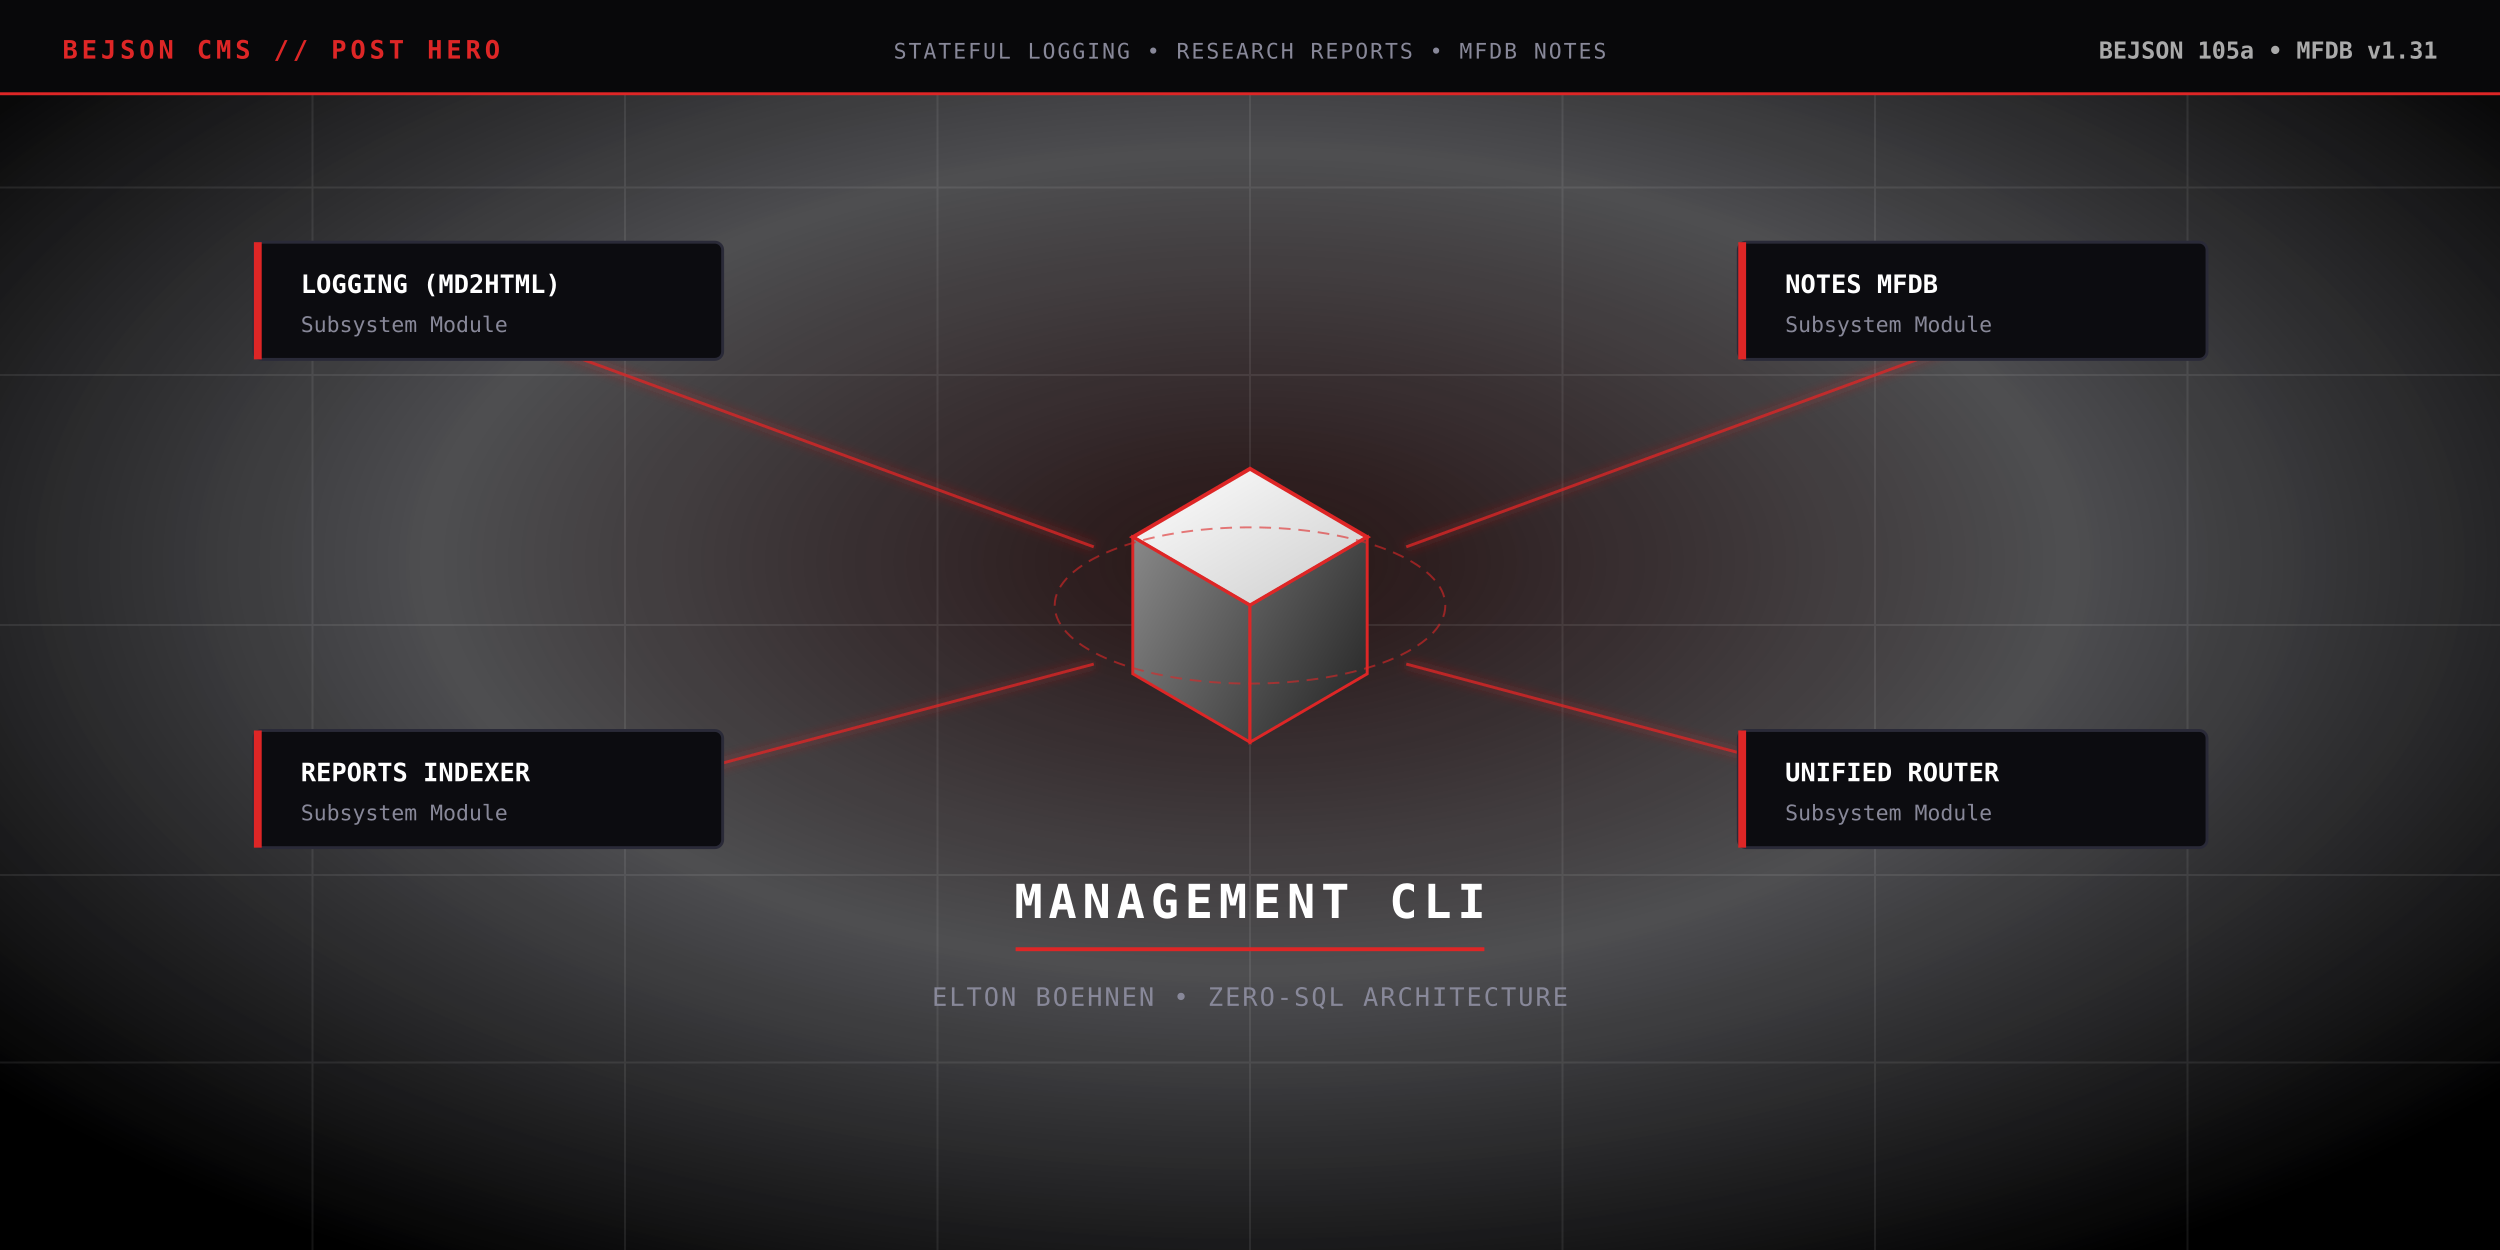
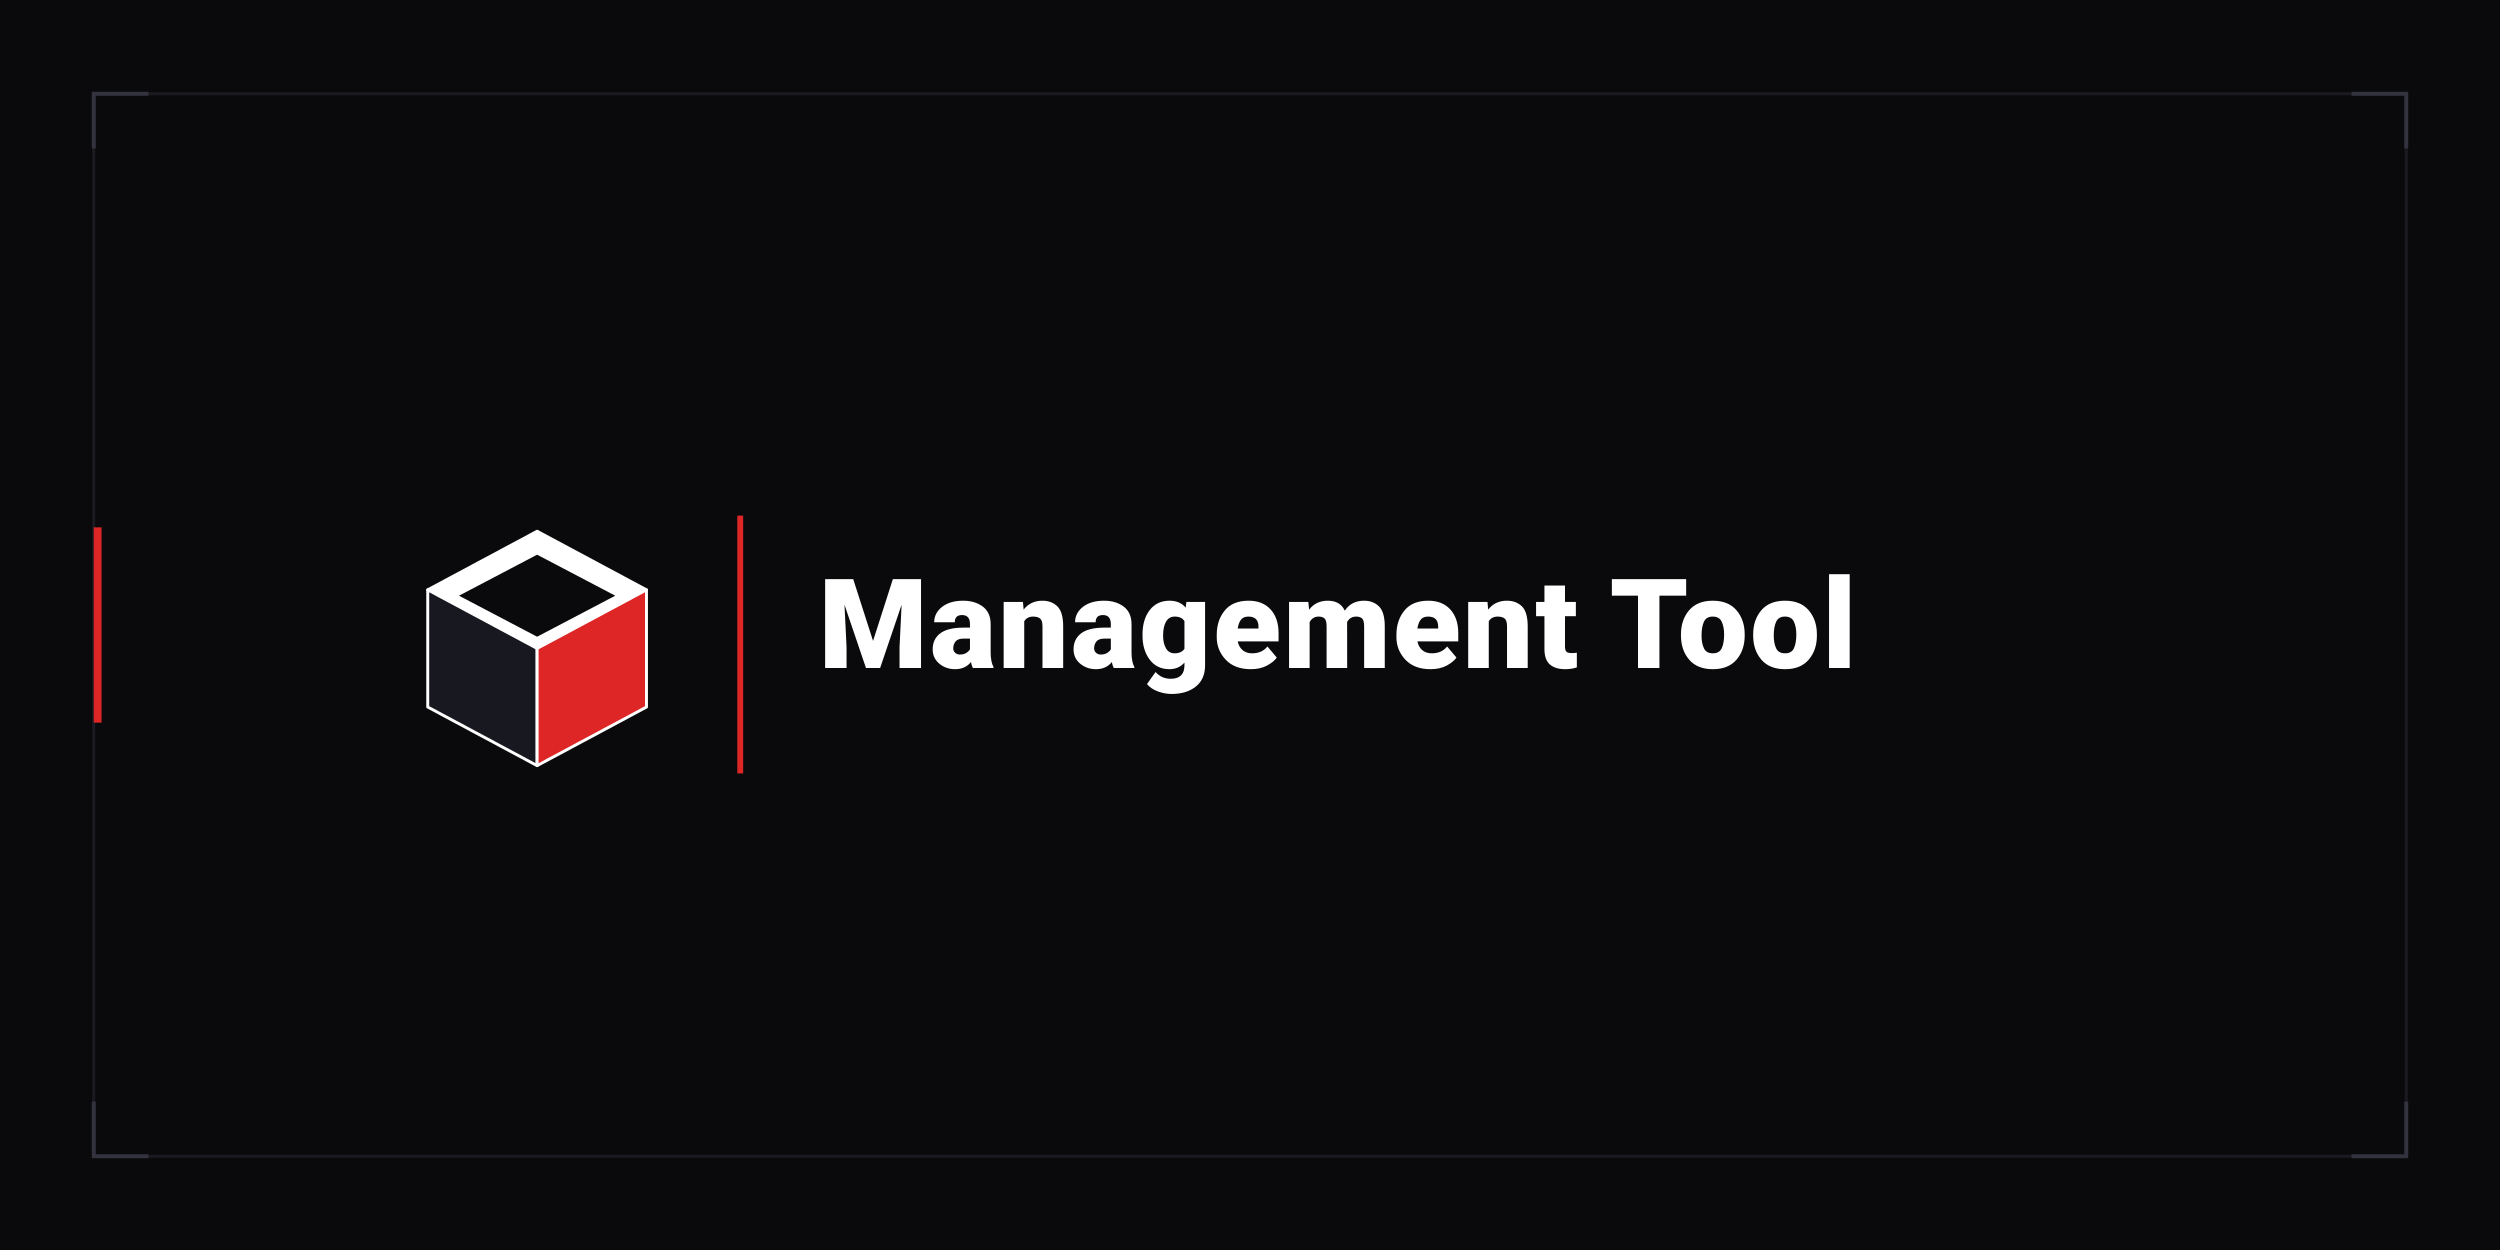
<svg xmlns="http://www.w3.org/2000/svg" width="1280" height="640" viewBox="0 0 1280 640">
-   <defs>
-     <radialGradient id="stageGlow" cx="50%" cy="45%" r="65%">
-       <stop offset="0%" stop-color="#1c0707" stop-opacity="0.95" />
-       <stop offset="50%" stop-color="#08080c" stop-opacity="0.7" />
-       <stop offset="100%" stop-color="#000000" stop-opacity="1" />
-     </radialGradient>
-     <linearGradient id="cubeTop" x1="0%" y1="0%" x2="100%" y2="100%">
-       <stop offset="0%" stop-color="#FFFFFF" />
-       <stop offset="100%" stop-color="#CCCCCC" />
-     </linearGradient>
-     <linearGradient id="cubeLeft" x1="0%" y1="0%" x2="100%" y2="100%">
-       <stop offset="0%" stop-color="#888888" />
-       <stop offset="100%" stop-color="#444444" />
-     </linearGradient>
-     <linearGradient id="cubeRight" x1="0%" y1="0%" x2="100%" y2="100%">
-       <stop offset="0%" stop-color="#666666" />
-       <stop offset="100%" stop-color="#222222" />
-     </linearGradient>
-     <filter id="laserGlow" x="-20%" y="-20%" width="140%" height="140%">
-       <feGaussianBlur stdDeviation="3" result="blur" />
-       <feMerge>
-         <feMergeNode in="blur" />
-         <feMergeNode in="SourceGraphic" />
-       </feMerge>
-     </filter>
-   </defs>
-   <rect width="1280" height="640" fill="url(#stageGlow)" />
-   <g opacity="0.08" stroke="#FFFFFF" stroke-width="1">
-     <line x1="160" y1="0" x2="160" y2="640" />
-     <line x1="320" y1="0" x2="320" y2="640" />
-     <line x1="480" y1="0" x2="480" y2="640" />
-     <line x1="640" y1="0" x2="640" y2="640" />
-     <line x1="800" y1="0" x2="800" y2="640" />
-     <line x1="960" y1="0" x2="960" y2="640" />
-     <line x1="1120" y1="0" x2="1120" y2="640" />
-     <line x1="0" y1="96" x2="1280" y2="96" />
-     <line x1="0" y1="192" x2="1280" y2="192" />
-     <line x1="0" y1="320" x2="1280" y2="320" />
-     <line x1="0" y1="448" x2="1280" y2="448" />
-     <line x1="0" y1="544" x2="1280" y2="544" />
+   <rect width="1280" height="640" fill="#0A0A0C" />
+   <rect x="48" y="48" width="1184" height="544" rx="0" fill="none" stroke="#1A1A22" stroke-width="1.5" />
+   <path d="M 48 76 L 48 48 L 76 48" fill="none" stroke="#333340" stroke-width="2" />
+   <path d="M 1204 48 L 1232 48 L 1232 76" fill="none" stroke="#333340" stroke-width="2" />
+   <path d="M 48 564 L 48 592 L 76 592" fill="none" stroke="#333340" stroke-width="2" />
+   <path d="M 1204 592 L 1232 592 L 1232 564" fill="none" stroke="#333340" stroke-width="2" />
+   <rect x="48" y="270" width="4" height="100" rx="0" fill="#DE2626" />
+   <g transform="translate(275, 320)">
+     <g transform="translate(0, 0)">
+       <polygon points="0,-48 56,-18 0,12 -56,-18" fill="#FFFFFF" stroke="#FFFFFF" stroke-width="1.5" stroke-linejoin="round" />
+       <polygon points="0,-36 40,-15 0,6 -40,-15" fill="#0A0A0C" />
+       <polygon points="-56,-18 0,12 0,72 -56,42" fill="#181820" stroke="#FFFFFF" stroke-width="1.5" stroke-linejoin="round" />
+       <polygon points="0,12 56,-18 56,42 0,72" fill="#DE2626" stroke="#FFFFFF" stroke-width="1.5" stroke-linejoin="round" />
+     </g>
+     <line x1="104" y1="-56" x2="104" y2="76" stroke="#DE2626" stroke-width="3" />
+     <text x="144" y="22" fill="#FFFFFF" font-size="64" font-family="system-ui, -apple-system, BlinkMacSystemFont, 'Segoe UI', Roboto, sans-serif" font-weight="800" letter-spacing="1">Management Tool</text>
  </g>
-   <rect x="0" y="0" width="1280" height="48" fill="#08080a" />
-   <line x1="0" y1="48" x2="1280" y2="48" stroke="#DE2626" stroke-width="1.5" />
-   <text x="32" y="30" fill="#DE2626" font-size="13" font-family="monospace" font-weight="700" letter-spacing="2">BEJSON CMS // POST HERO</text>
-   <text x="640" y="30" fill="#888899" font-size="11" font-family="monospace" text-anchor="middle" letter-spacing="1">STATEFUL LOGGING • RESEARCH REPORTS • MFDB NOTES</text>
-   <text x="1248" y="30" fill="#AAAAAA" font-size="12" font-family="monospace" text-anchor="end" font-weight="600">BEJSON 105a • MFDB v1.31</text>
-   <g stroke="#DE2626" stroke-width="1.5" opacity="0.8" filter="url(#laserGlow)">
-     <line x1="260" y1="170" x2="560" y2="280" />
-     <line x1="260" y1="420" x2="560" y2="340" />
-     <line x1="1020" y1="170" x2="720" y2="280" />
-     <line x1="1020" y1="420" x2="720" y2="340" />
-   </g>
-   <g transform="translate(140, 140)">
-     <rect x="-10" y="-16" width="240" height="60" rx="4" fill="#0c0c10" stroke="#2a2a38" stroke-width="1.5" />
-     <rect x="-10" y="-16" width="4" height="60" fill="#DE2626" />
-     <text x="14" y="10" fill="#FFFFFF" font-size="13" font-family="monospace" font-weight="700">LOGGING (MD2HTML)</text>
-     <text x="14" y="30" fill="#888899" font-size="11" font-family="monospace">Subsystem Module</text>
-   </g>
-   <g transform="translate(140, 390)">
-     <rect x="-10" y="-16" width="240" height="60" rx="4" fill="#0c0c10" stroke="#2a2a38" stroke-width="1.5" />
-     <rect x="-10" y="-16" width="4" height="60" fill="#DE2626" />
-     <text x="14" y="10" fill="#FFFFFF" font-size="13" font-family="monospace" font-weight="700">REPORTS INDEXER</text>
-     <text x="14" y="30" fill="#888899" font-size="11" font-family="monospace">Subsystem Module</text>
-   </g>
-   <g transform="translate(900, 140)">
-     <rect x="-10" y="-16" width="240" height="60" rx="4" fill="#0c0c10" stroke="#2a2a38" stroke-width="1.5" />
-     <rect x="-10" y="-16" width="4" height="60" fill="#DE2626" />
-     <text x="14" y="10" fill="#FFFFFF" font-size="13" font-family="monospace" font-weight="700">NOTES MFDB</text>
-     <text x="14" y="30" fill="#888899" font-size="11" font-family="monospace">Subsystem Module</text>
-   </g>
-   <g transform="translate(900, 390)">
-     <rect x="-10" y="-16" width="240" height="60" rx="4" fill="#0c0c10" stroke="#2a2a38" stroke-width="1.5" />
-     <rect x="-10" y="-16" width="4" height="60" fill="#DE2626" />
-     <text x="14" y="10" fill="#FFFFFF" font-size="13" font-family="monospace" font-weight="700">UNIFIED ROUTER</text>
-     <text x="14" y="30" fill="#888899" font-size="11" font-family="monospace">Subsystem Module</text>
-   </g>
-   <g transform="translate(640, 310)">
-     <polygon points="0,-70 60,-35 0,0 -60,-35" fill="url(#cubeTop)" stroke="#DE2626" stroke-width="2" />
-     <polygon points="-60,-35 0,0 0,70 -60,35" fill="url(#cubeLeft)" stroke="#DE2626" stroke-width="1.5" />
-     <polygon points="0,0 60,-35 60,35 0,70" fill="url(#cubeRight)" stroke="#DE2626" stroke-width="1.5" />
-     <ellipse cx="0" cy="0" rx="100" ry="40" fill="none" stroke="#DE2626" stroke-width="1" stroke-dasharray="6,4" opacity="0.6" />
-   </g>
-   <text x="640" y="470" fill="#FFFFFF" font-size="24" font-family="monospace" font-weight="800" text-anchor="middle" letter-spacing="3">MANAGEMENT CLI</text>
-   <rect x="520" y="485" width="240" height="2" fill="#DE2626" />
-   <text x="640" y="515" fill="#888899" font-size="13" font-family="monospace" text-anchor="middle" letter-spacing="1">ELTON BOEHNEN • ZERO-SQL ARCHITECTURE</text>
</svg>
